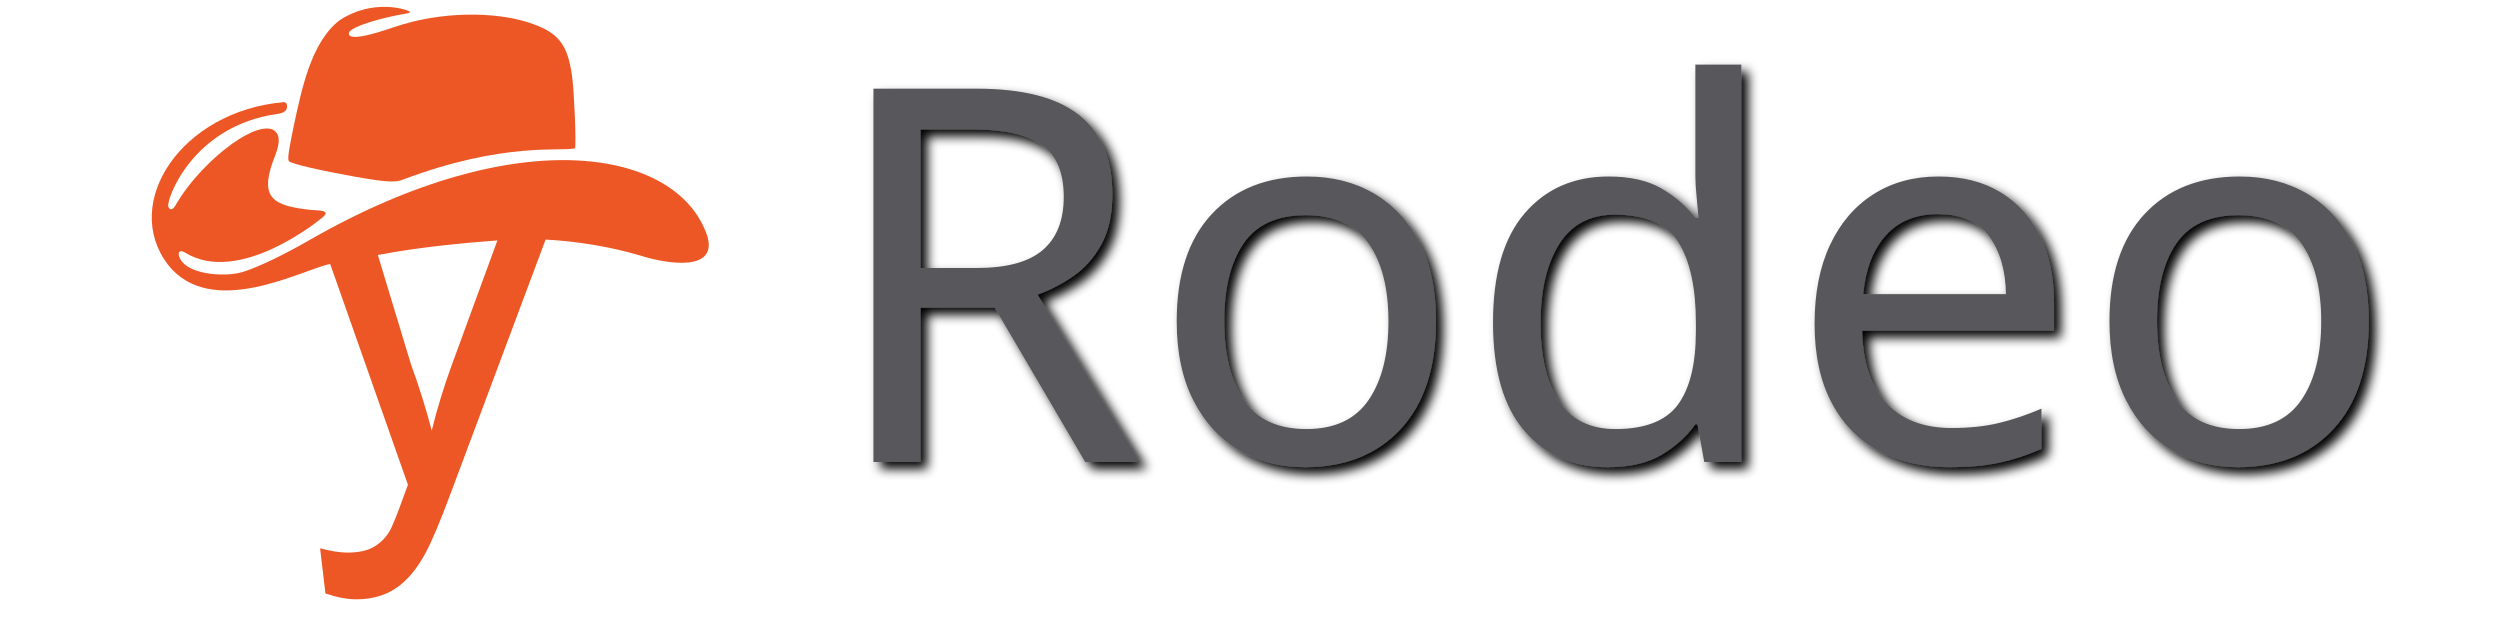
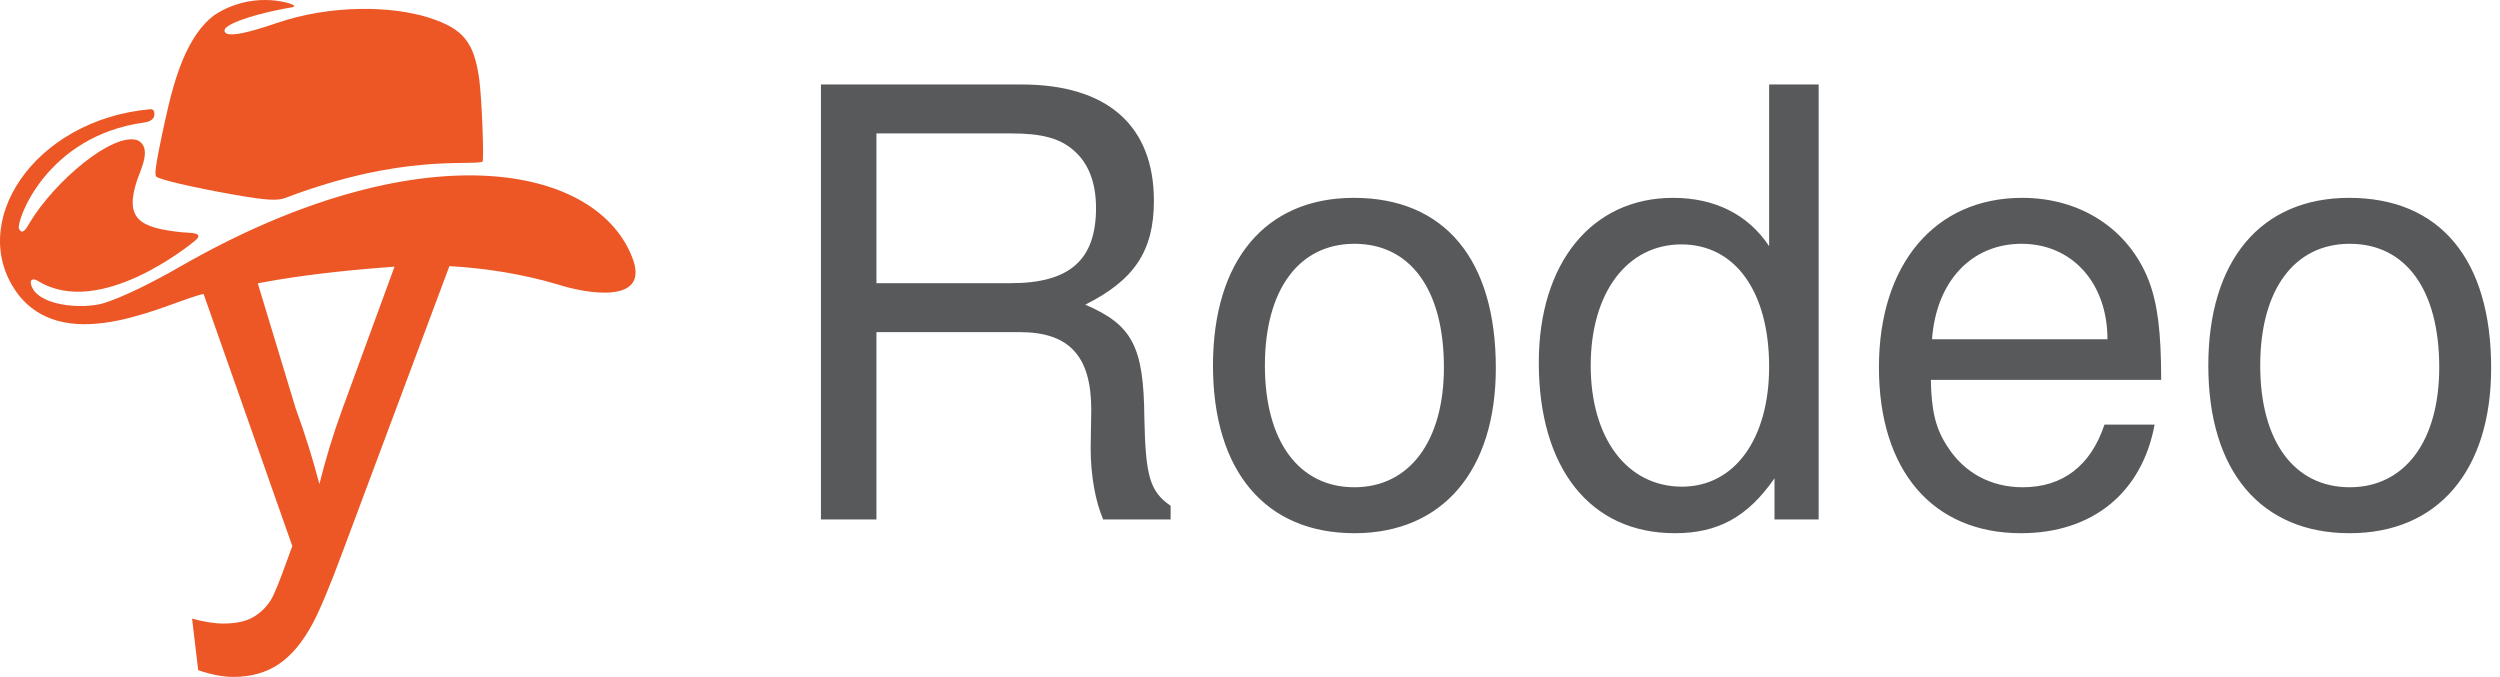
- <svg xmlns="http://www.w3.org/2000/svg" version="1.1" id="Cowboy_Hat" x="0px" y="0px" width="800px" height="200px" viewBox="-100 140 2900 540" xml:space="preserve">
-   <filter height="130%" width="140%" x="-15%" y="-15%" id="AI_Shadow_2" filterUnits="objectBoundingBox">
-     <feGaussianBlur in="SourceAlpha" stdDeviation="6" result="blur" />
-     <feOffset dx="8" dy="8" in="blur" result="offsetBlurredAlpha" />
-     <feMerge>
-       <feMergeNode in="offsetBlurredAlpha" />
-       <feMergeNode in="SourceGraphic" />
-     </feMerge>
-   </filter>
-   <g>
-     <path id="Top_of_Hat" fill="#EC5725" d="M235.2,234.5c3,3.1,36.7,10.9,77.9,18.2c34.6,6.1,46.1,6.7,54.4,3.1   c117.6-44.4,185.2-32.1,199.5-36.3c1.6-3.6-0.8-64.1-3.3-83c-5.2-38.4-16.2-51.9-51.2-63.1c-38.1-12.2-100-13.3-154.8,5.4   c-28.6,9.8-44.3,13-50.4,10.9c-3.7-1.3-3.2-4.7-0.7-6.6c11.4-9.2,50.5-17.7,66.5-20.2c3.2-0.5,2.9-1.6,0.6-2.8   c-3.8-2-41.8-14-79.6,10.8c-33.5,25.4-44.4,81.8-52.9,120.6C234.6,223,233.3,232.5,235.2,234.5z" />
-     <path id="Brim__x26__Y" fill="#EC5725" d="M283,353.7l90.2,256.1c-2.3,6-3.9,10.5-5,13.6c-7.9,22.1-13.5,35.9-17,41.5   c-4.8,7.4-10.8,13.2-18.3,17.4c-7.4,4.1-17.4,6.2-29.7,6.2c-9.1,0-19.7-1.7-31.9-5l6.2,52.4c13.2,4.5,25.2,6.8,35.9,6.8   c17.8,0,33.1-4.3,45.9-12.9c12.8-8.6,24.2-22.1,34.1-40.4c7.4-13.6,17.9-38.5,31.3-74.7l108.2-289.3c37.1,2,75.6,8.4,109.4,18.4   c31.3,10.1,91.8,19.6,77.8-23.6c-34.5-99.8-219-133.3-461.3,5.9c-26.9,15.5-58.4,31.2-77.6,37c-20.9,6.3-68.1,3.1-73.7-19.3   c-1.4-5.8,3.4-5.7,7-3.4c62.6,38.8,155.3-37,159.9-40.9c10.7-9-7.5-7.7-13.7-8.5c-42.7-4.6-58.7-13.2-45-53.8   c4.1-11.5,14.8-32.6,0.1-39.7c-25-8.3-84.2,41.3-110.1,84.6c-5.7,10.9-8.7,9-10.4,5.3c-2.9-7.4,27.2-94.2,127.4-107.9   c6.6-0.9,10.3-3.9,10.3-8.4c0-2.6-0.6-5.1-4-5.1C110,176.5,40.5,283,94.7,354.4C145.5,419,250.5,360.2,283,353.7 M423.7,471.9   c-8.9,24.4-16.5,49.4-22.9,75c-7-26.6-15-52.1-23.9-76.2l-38.6-127.4c6.7-1.2,13.5-2.5,20.2-3.6c39.3-6.4,78.9-10.4,118.5-13.3   L423.7,471.9z" />
+ <svg xmlns="http://www.w3.org/2000/svg" width="2541px" height="688px" viewBox="0 0 2541 688" version="1.1">
+   <defs />
+   <g id="Page-1" stroke="none" stroke-width="1" fill="none" fill-rule="evenodd">
+     <g id="logo-rodeo-grey-text" transform="translate(0, -60)">
+       <g id="Group" transform="translate(0, 60)" fill="#EC5725">
+         <path d="M158.798,179.43 C161.797,182.536 195.485,190.353 236.671,197.668 C271.259,203.781 282.755,204.382 291.052,200.774 C408.611,156.281 476.188,168.607 490.483,164.398 C492.083,160.791 489.684,100.164 487.184,81.225 C481.986,42.744 470.99,29.216 436.002,17.993 C397.915,5.767 336.037,4.665 281.255,23.404 C252.665,33.224 236.971,36.431 230.873,34.327 C227.174,33.024 227.674,29.617 230.173,27.713 C241.569,18.494 280.656,9.976 296.65,7.471 C299.849,6.97 299.549,5.867 297.25,4.665 C293.451,2.661 255.464,-9.365 217.677,15.487 C184.189,40.94 173.293,97.459 164.796,136.34 C158.198,167.906 156.898,177.426 158.798,179.43 L158.798,179.43 Z" id="Top_of_Hat" />
+         <path d="M206.932,298.798 L297.112,555.031 C294.812,561.034 293.212,565.536 292.113,568.638 C284.215,590.749 278.616,604.557 275.117,610.16 C270.318,617.563 264.319,623.366 256.821,627.569 C249.423,631.671 239.425,633.772 227.128,633.772 C218.03,633.772 207.432,632.071 195.235,628.769 L201.434,681.196 C214.631,685.699 226.628,688 237.325,688 C255.121,688 270.418,683.698 283.215,675.093 C296.012,666.489 307.409,652.982 317.307,634.672 C324.705,621.065 335.203,596.152 348.6,559.933 L456.775,270.483 C493.866,272.484 532.357,278.887 566.15,288.892 C597.442,298.998 657.928,308.503 643.932,265.28 C609.44,165.428 424.982,131.911 182.738,271.183 C155.844,286.691 124.351,302.4 105.156,308.203 C84.261,314.506 37.072,311.304 31.473,288.892 C30.073,283.089 34.872,283.19 38.471,285.491 C101.057,324.311 193.735,248.471 198.334,244.569 C209.032,235.565 190.836,236.865 184.638,236.065 C141.947,231.463 125.951,222.858 139.648,182.237 C143.747,170.731 154.445,149.62 139.748,142.516 C114.754,134.212 55.567,183.838 29.673,227.16 C23.975,238.066 20.975,236.165 19.276,232.463 C16.376,225.059 46.469,138.214 146.646,124.507 C153.245,123.607 156.944,120.605 156.944,116.103 C156.944,113.501 156.344,111 152.945,111 C33.972,121.505 -35.512,228.061 18.676,299.498 C69.464,364.132 174.44,305.301 206.932,298.798 L206.932,298.798 Z M347.585,416.83 C338.665,441.285 331.049,466.342 324.635,492 C317.62,465.34 309.603,439.782 300.683,415.627 L262,287.938 C268.714,286.736 275.529,285.433 282.244,284.33 C321.629,277.916 361.314,273.907 401,271 L347.585,416.83 L347.585,416.83 Z" id="Brim__x26__Y" />
+       </g>
+       <text id="Rodeo" fill="#58595B" font-family="Helvetica" font-size="606.505" font-weight="normal">
+         <tspan x="778" y="588">Rodeo</tspan>
+       </text>
+     </g>
  </g>
-   <text transform="matrix(1 0 0 1 854.3613 583.3932)" fill="#58595B" filter="url(#AI_Shadow_2)" font-family="'Rockwell'" font-size="606.505px">Rodeo</text>
</svg>
